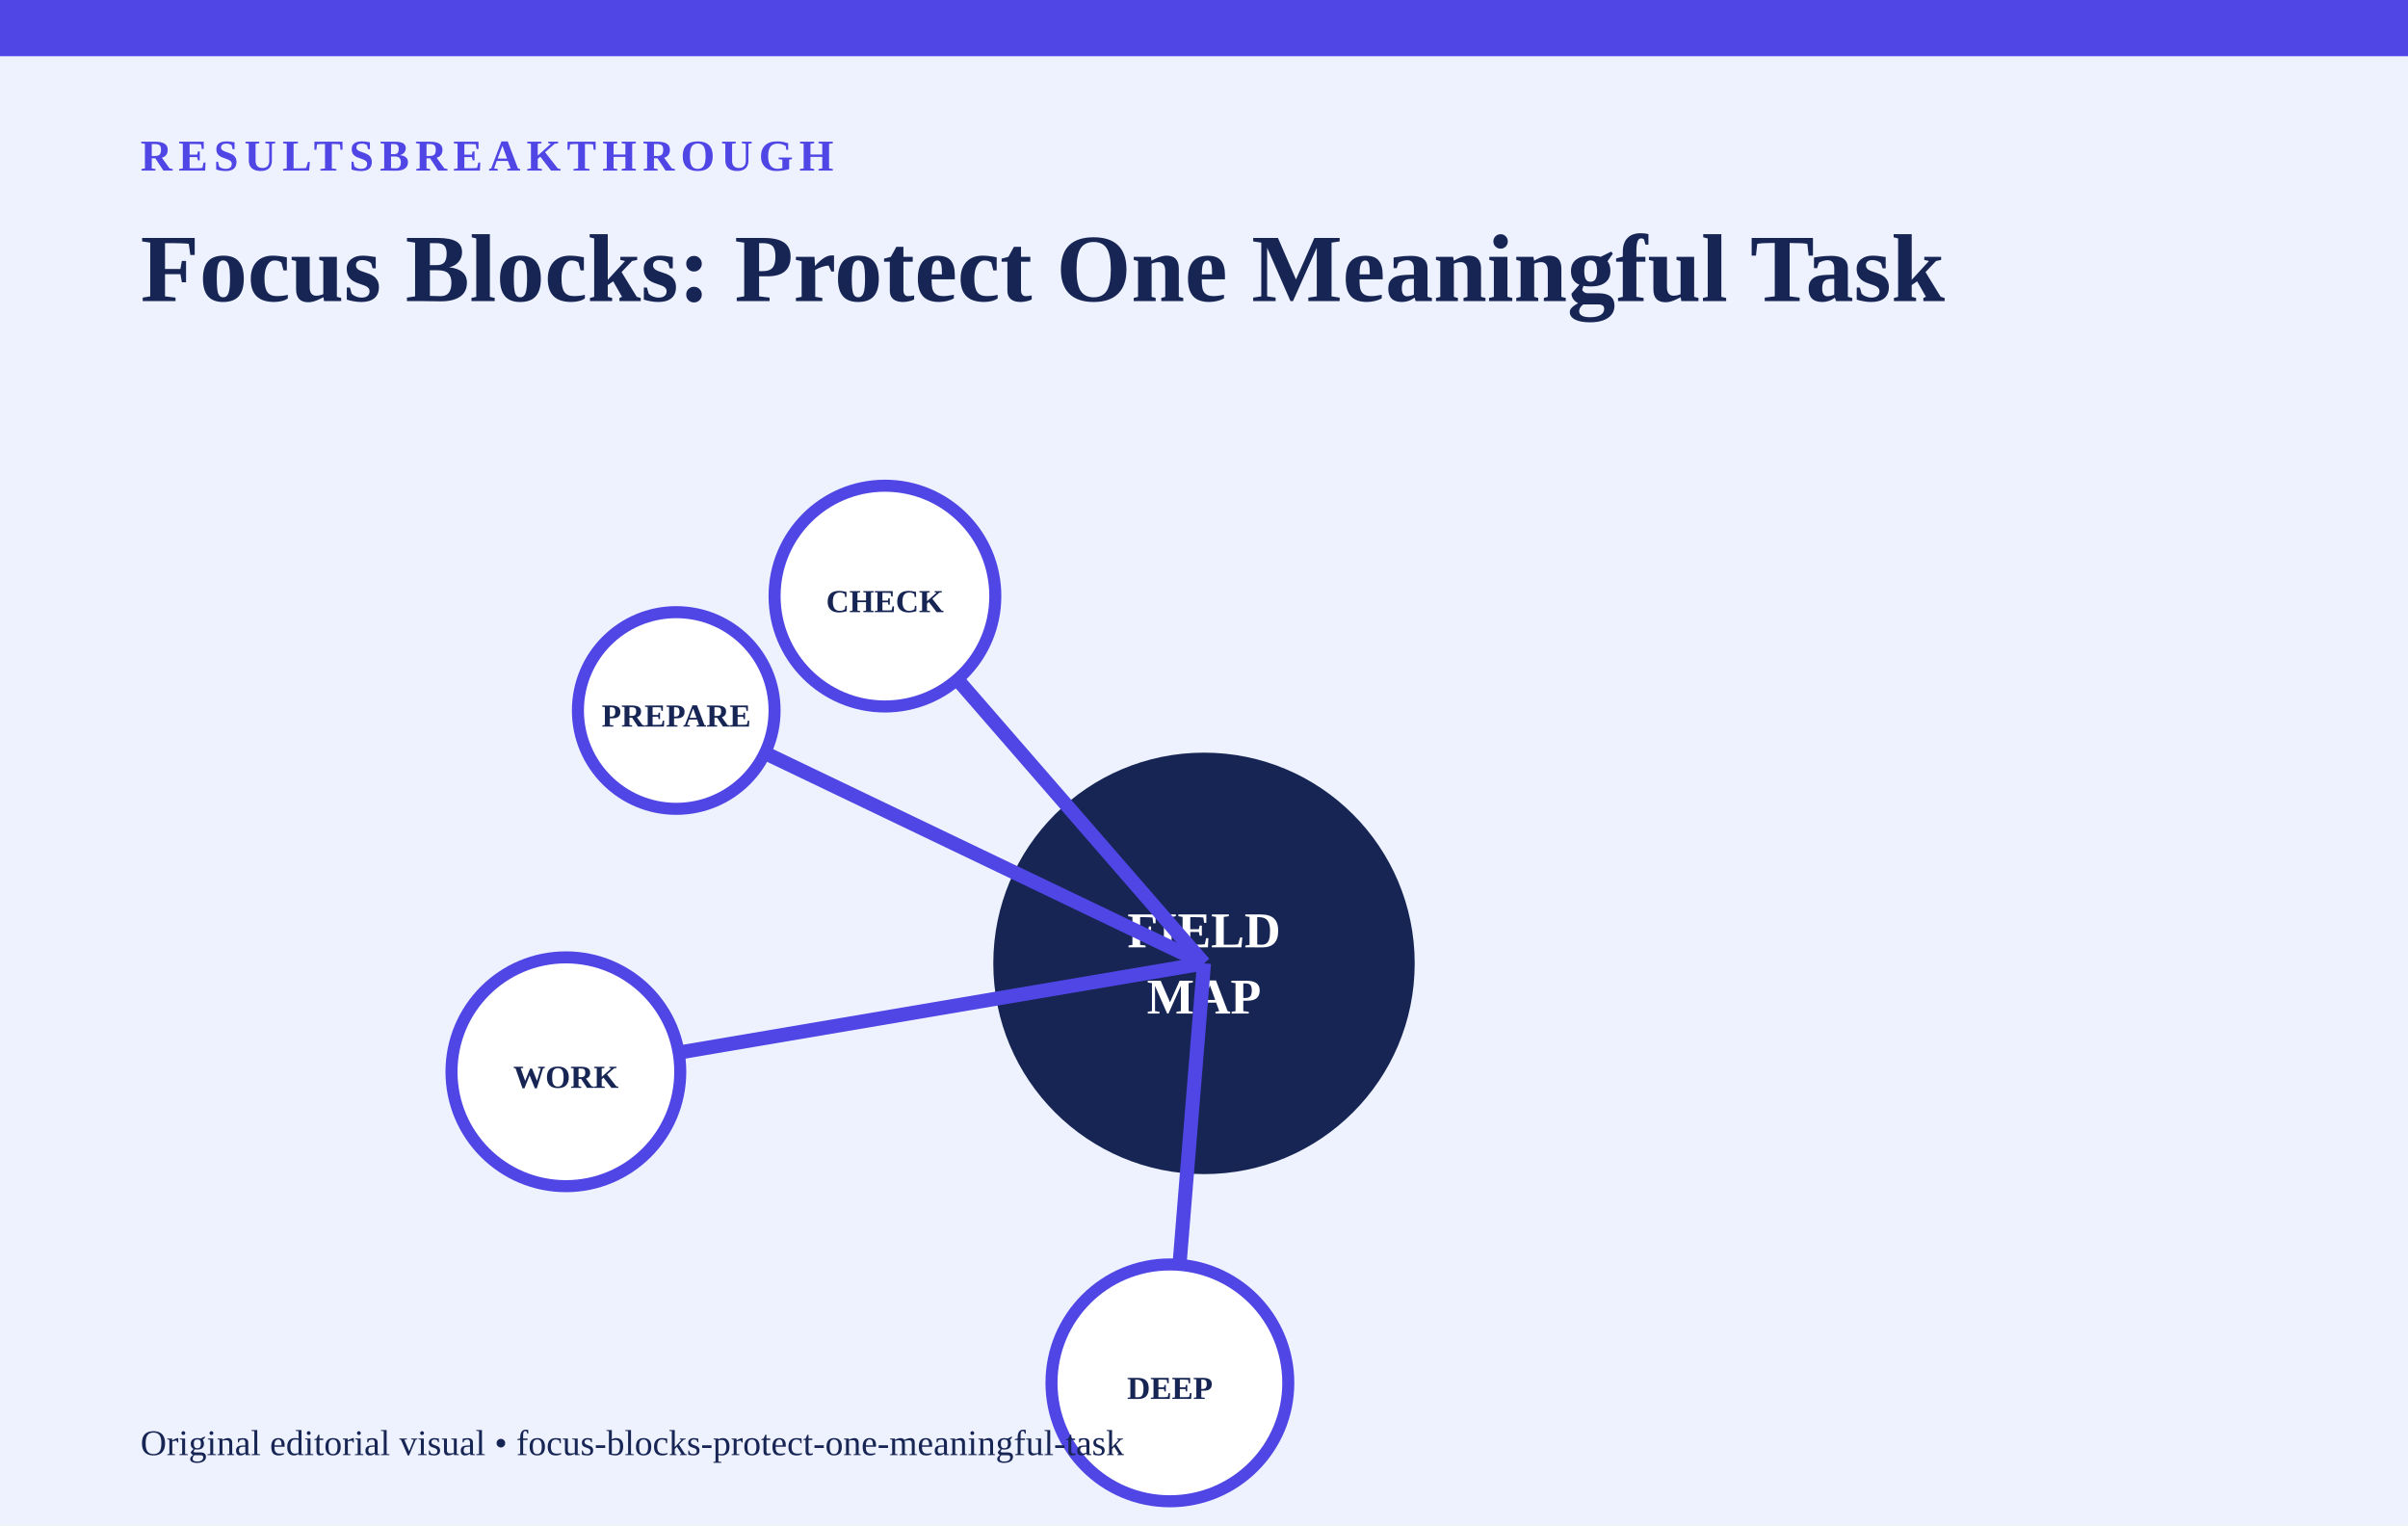
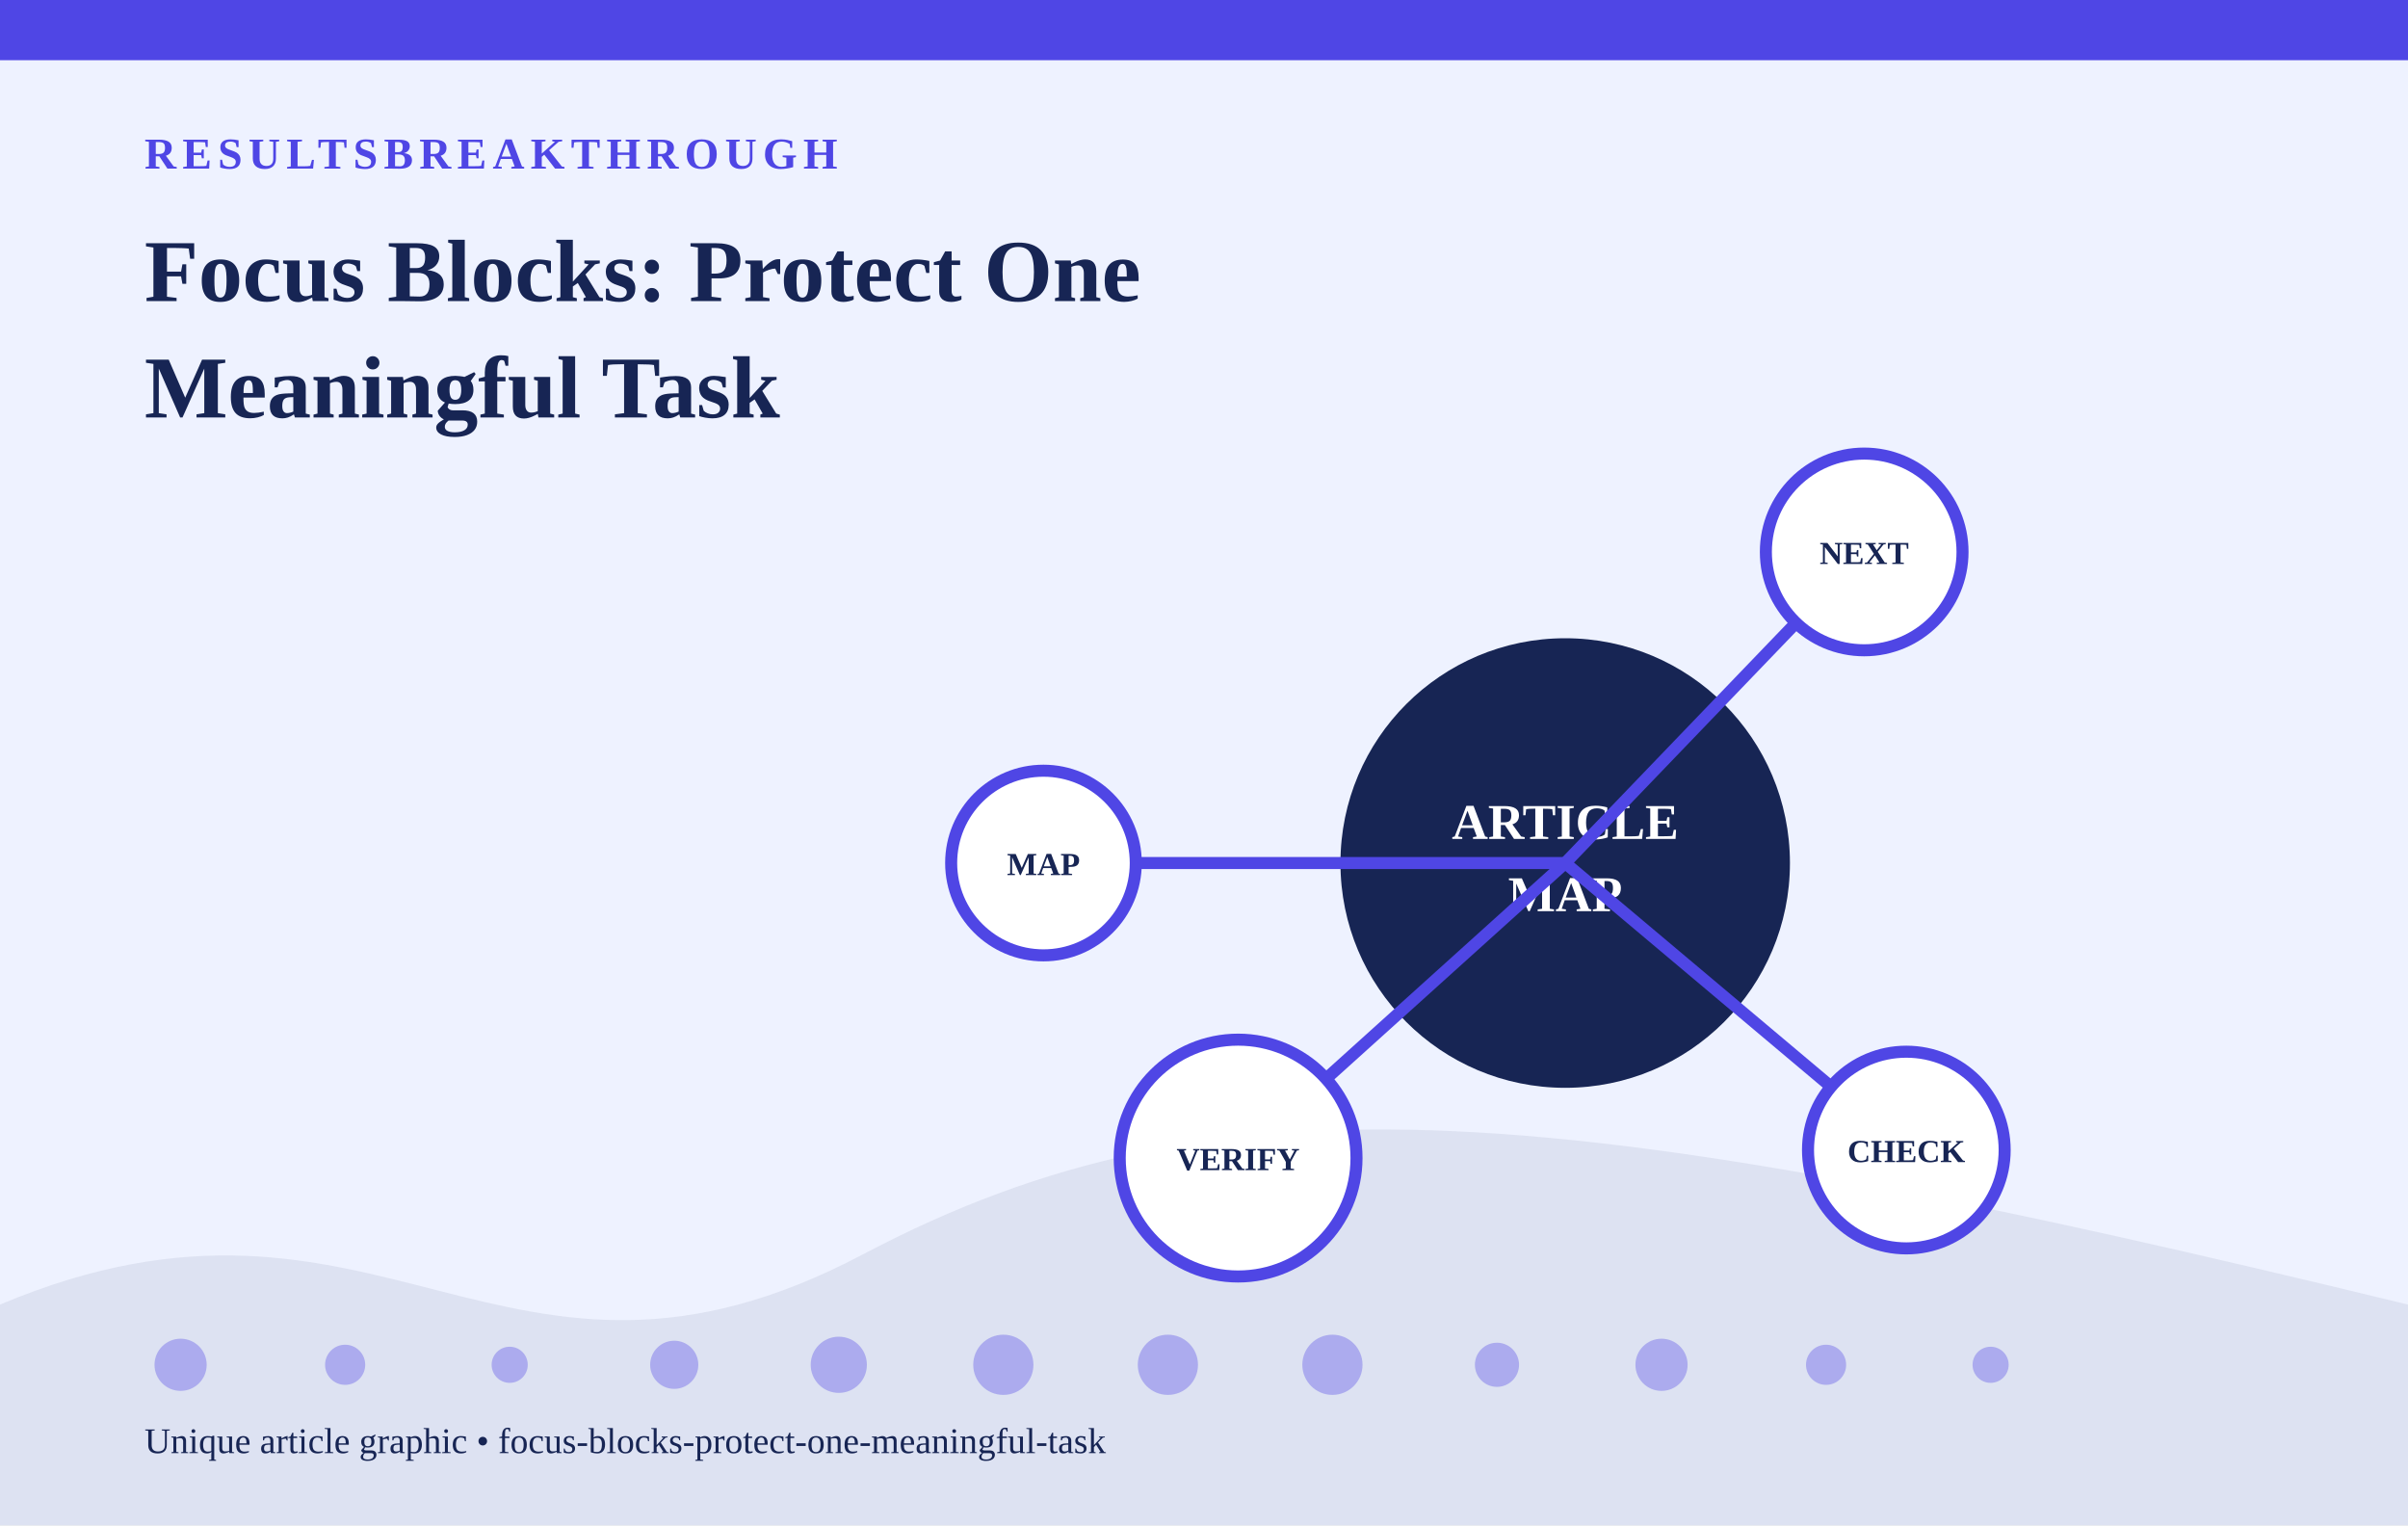
- <svg xmlns="http://www.w3.org/2000/svg" width="1200" height="760" viewBox="0 0 1200 760" role="img" aria-labelledby="t d">
-   <rect width="1200" height="760" fill="#EEF2FF" />
-   <rect width="1200" height="28" fill="#4F46E5" />
-   <text x="70" y="85" fill="#4F46E5" font-size="22" font-weight="700" letter-spacing="3">RESULTSBREAKTHROUGH</text>
-   <text x="70" y="150" fill="#172554" font-size="48" font-weight="700">Focus Blocks: Protect One Meaningful Task</text>
-   <circle cx="600" cy="480" r="105" fill="#172554" />
-   <text x="600" y="472" text-anchor="middle" fill="white" font-size="25" font-weight="700">FIELD</text>
-   <text x="600" y="505" text-anchor="middle" fill="white" font-size="25" font-weight="700">MAP</text>
-   <g>
-     <line x1="600" y1="480" x2="583" y2="689" stroke="#4F46E5" stroke-width="7" />
-     <circle cx="583" cy="689" r="59" fill="white" stroke="#4F46E5" stroke-width="6" />
-     <text x="583" y="697" text-anchor="middle" fill="#172554" font-size="16" font-weight="700">DEEP</text>
-   </g>
-   <g>
-     <line x1="600" y1="480" x2="282" y2="534" stroke="#4F46E5" stroke-width="7" />
-     <circle cx="282" cy="534" r="57" fill="white" stroke="#4F46E5" stroke-width="6" />
-     <text x="282" y="542" text-anchor="middle" fill="#172554" font-size="16" font-weight="700">WORK</text>
-   </g>
-   <g>
-     <line x1="600" y1="480" x2="337" y2="354" stroke="#4F46E5" stroke-width="7" />
-     <circle cx="337" cy="354" r="49" fill="white" stroke="#4F46E5" stroke-width="6" />
-     <text x="337" y="362" text-anchor="middle" fill="#172554" font-size="16" font-weight="700">PREPARE</text>
-   </g>
-   <g>
-     <line x1="600" y1="480" x2="441" y2="297" stroke="#4F46E5" stroke-width="7" />
-     <circle cx="441" cy="297" r="55" fill="white" stroke="#4F46E5" stroke-width="6" />
-     <text x="441" y="305" text-anchor="middle" fill="#172554" font-size="16" font-weight="700">CHECK</text>
-   </g>
-   <text x="70" y="725" fill="#172554" font-size="18">Original editorial visual • focus-blocks-protect-one-meaningful-task</text>
+ <svg xmlns="http://www.w3.org/2000/svg" width="1200" height="760" viewBox="0 0 1200 760" role="img" aria-labelledby="title desc">
+   <rect width="1200" height="760" fill="#eef2ff" />
+   <rect width="1200" height="30" fill="#4f46e5" />
+   <path d="M0 650 C190 570 250 720 430 625 S780 548 1200 650 L1200 760 L0 760 Z" fill="#172554" opacity="0.08" />
+   <text x="72" y="84" fill="#4f46e5" font-size="22" font-weight="800" letter-spacing="3">RESULTSBREAKTHROUGH</text>
+   <text x="72" y="150" fill="#172554" font-size="44" font-weight="800">Focus Blocks: Protect One</text>
+   <text x="72" y="208" fill="#172554" font-size="44" font-weight="800">Meaningful Task</text>
+   <circle cx="780" cy="430" r="112" fill="#172554" />
+   <text x="780" y="418" text-anchor="middle" fill="white" font-size="25" font-weight="800">ARTICLE</text>
+   <text x="780" y="454" text-anchor="middle" fill="white" font-size="25" font-weight="800">MAP</text>
+   <line x1="780" y1="430" x2="950" y2="573" stroke="#4f46e5" stroke-width="6" />
+   <circle cx="950" cy="573" r="49" fill="white" stroke="#4f46e5" stroke-width="6" />
+   <text x="950" y="579" text-anchor="middle" fill="#172554" font-size="16" font-weight="800">CHECK</text>
+   <line x1="780" y1="430" x2="617" y2="577" stroke="#4f46e5" stroke-width="6" />
+   <circle cx="617" cy="577" r="59" fill="white" stroke="#4f46e5" stroke-width="6" />
+   <text x="617" y="583" text-anchor="middle" fill="#172554" font-size="16" font-weight="800">VERIFY</text>
+   <line x1="780" y1="430" x2="520" y2="430" stroke="#4f46e5" stroke-width="6" />
+   <circle cx="520" cy="430" r="46" fill="white" stroke="#4f46e5" stroke-width="6" />
+   <text x="520" y="436" text-anchor="middle" fill="#172554" font-size="16" font-weight="800">MAP</text>
+   <line x1="780" y1="430" x2="929" y2="275" stroke="#4f46e5" stroke-width="6" />
+   <circle cx="929" cy="275" r="49" fill="white" stroke="#4f46e5" stroke-width="6" />
+   <text x="929" y="281" text-anchor="middle" fill="#172554" font-size="16" font-weight="800">NEXT</text>
+   <circle cx="90" cy="680" r="13" fill="#4f46e5" opacity="0.35" />
+   <circle cx="172" cy="680" r="10" fill="#4f46e5" opacity="0.35" />
+   <circle cx="254" cy="680" r="9" fill="#4f46e5" opacity="0.35" />
+   <circle cx="336" cy="680" r="12" fill="#4f46e5" opacity="0.35" />
+   <circle cx="418" cy="680" r="14" fill="#4f46e5" opacity="0.35" />
+   <circle cx="500" cy="680" r="15" fill="#4f46e5" opacity="0.35" />
+   <circle cx="582" cy="680" r="15" fill="#4f46e5" opacity="0.35" />
+   <circle cx="664" cy="680" r="15" fill="#4f46e5" opacity="0.35" />
+   <circle cx="746" cy="680" r="11" fill="#4f46e5" opacity="0.35" />
+   <circle cx="828" cy="680" r="13" fill="#4f46e5" opacity="0.35" />
+   <circle cx="910" cy="680" r="10" fill="#4f46e5" opacity="0.35" />
+   <circle cx="992" cy="680" r="9" fill="#4f46e5" opacity="0.35" />
+   <text x="72" y="724" fill="#172554" font-size="18">Unique article graphic • focus-blocks-protect-one-meaningful-task</text>
</svg>
